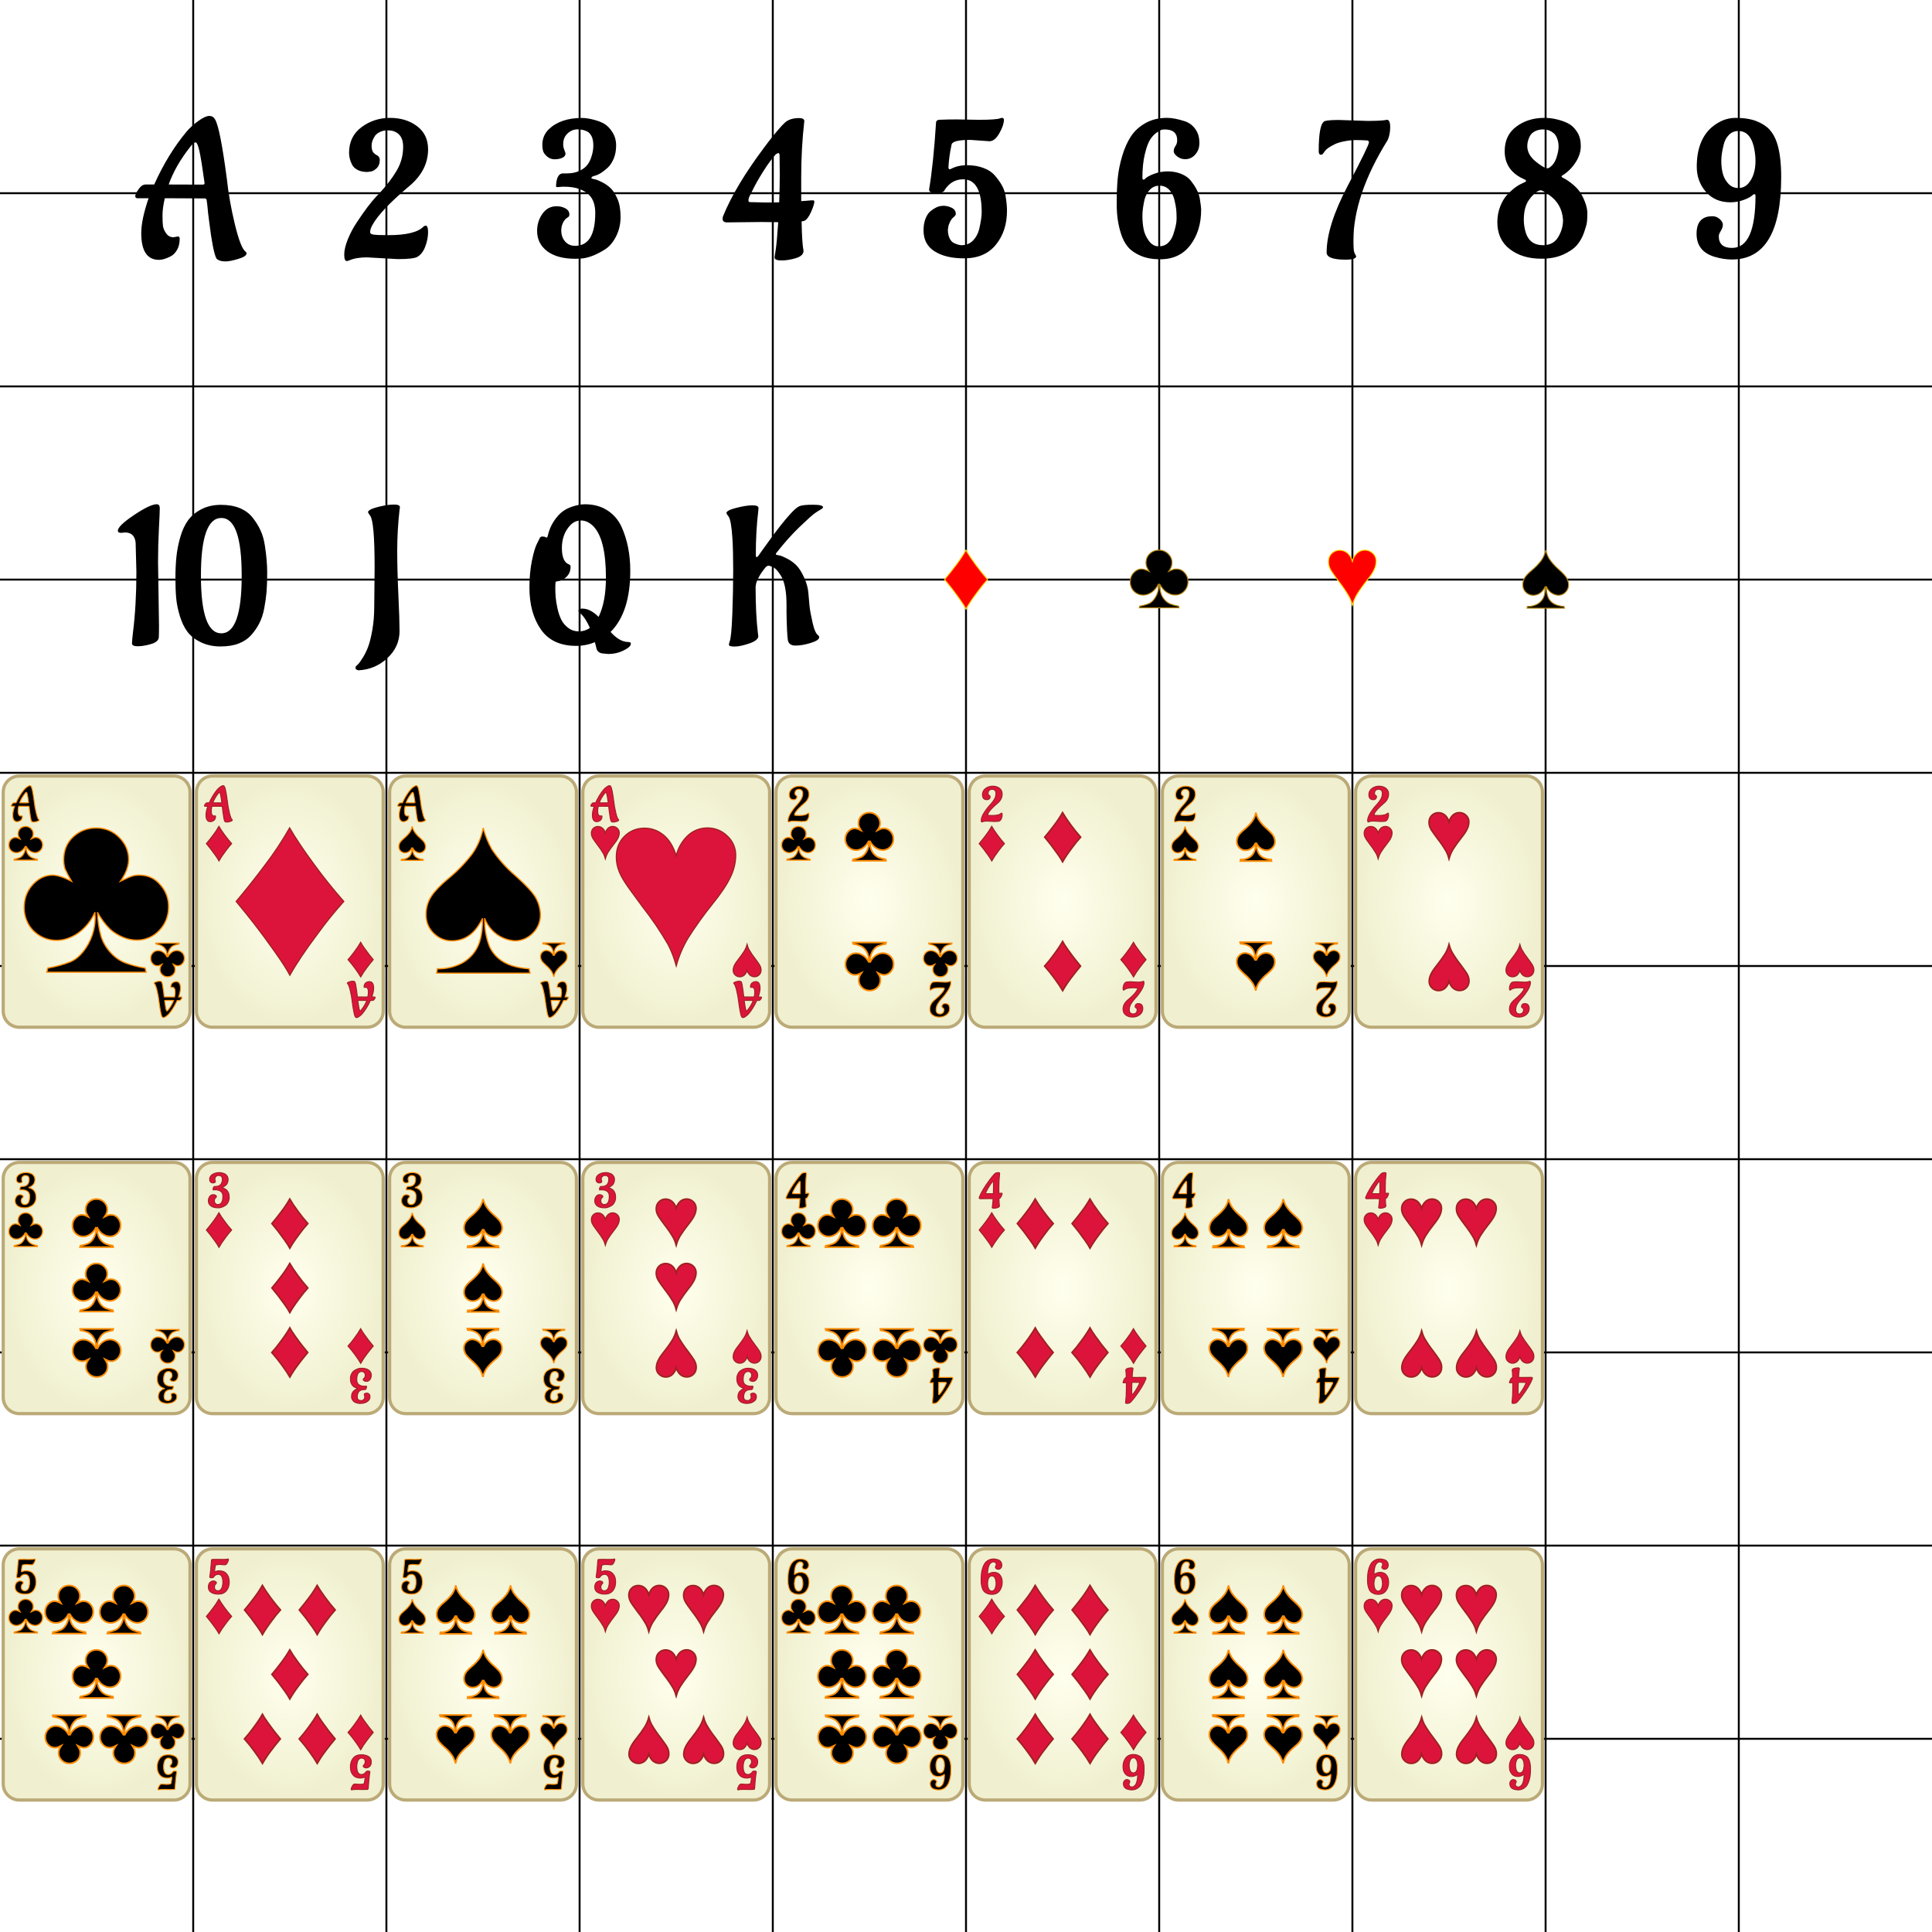
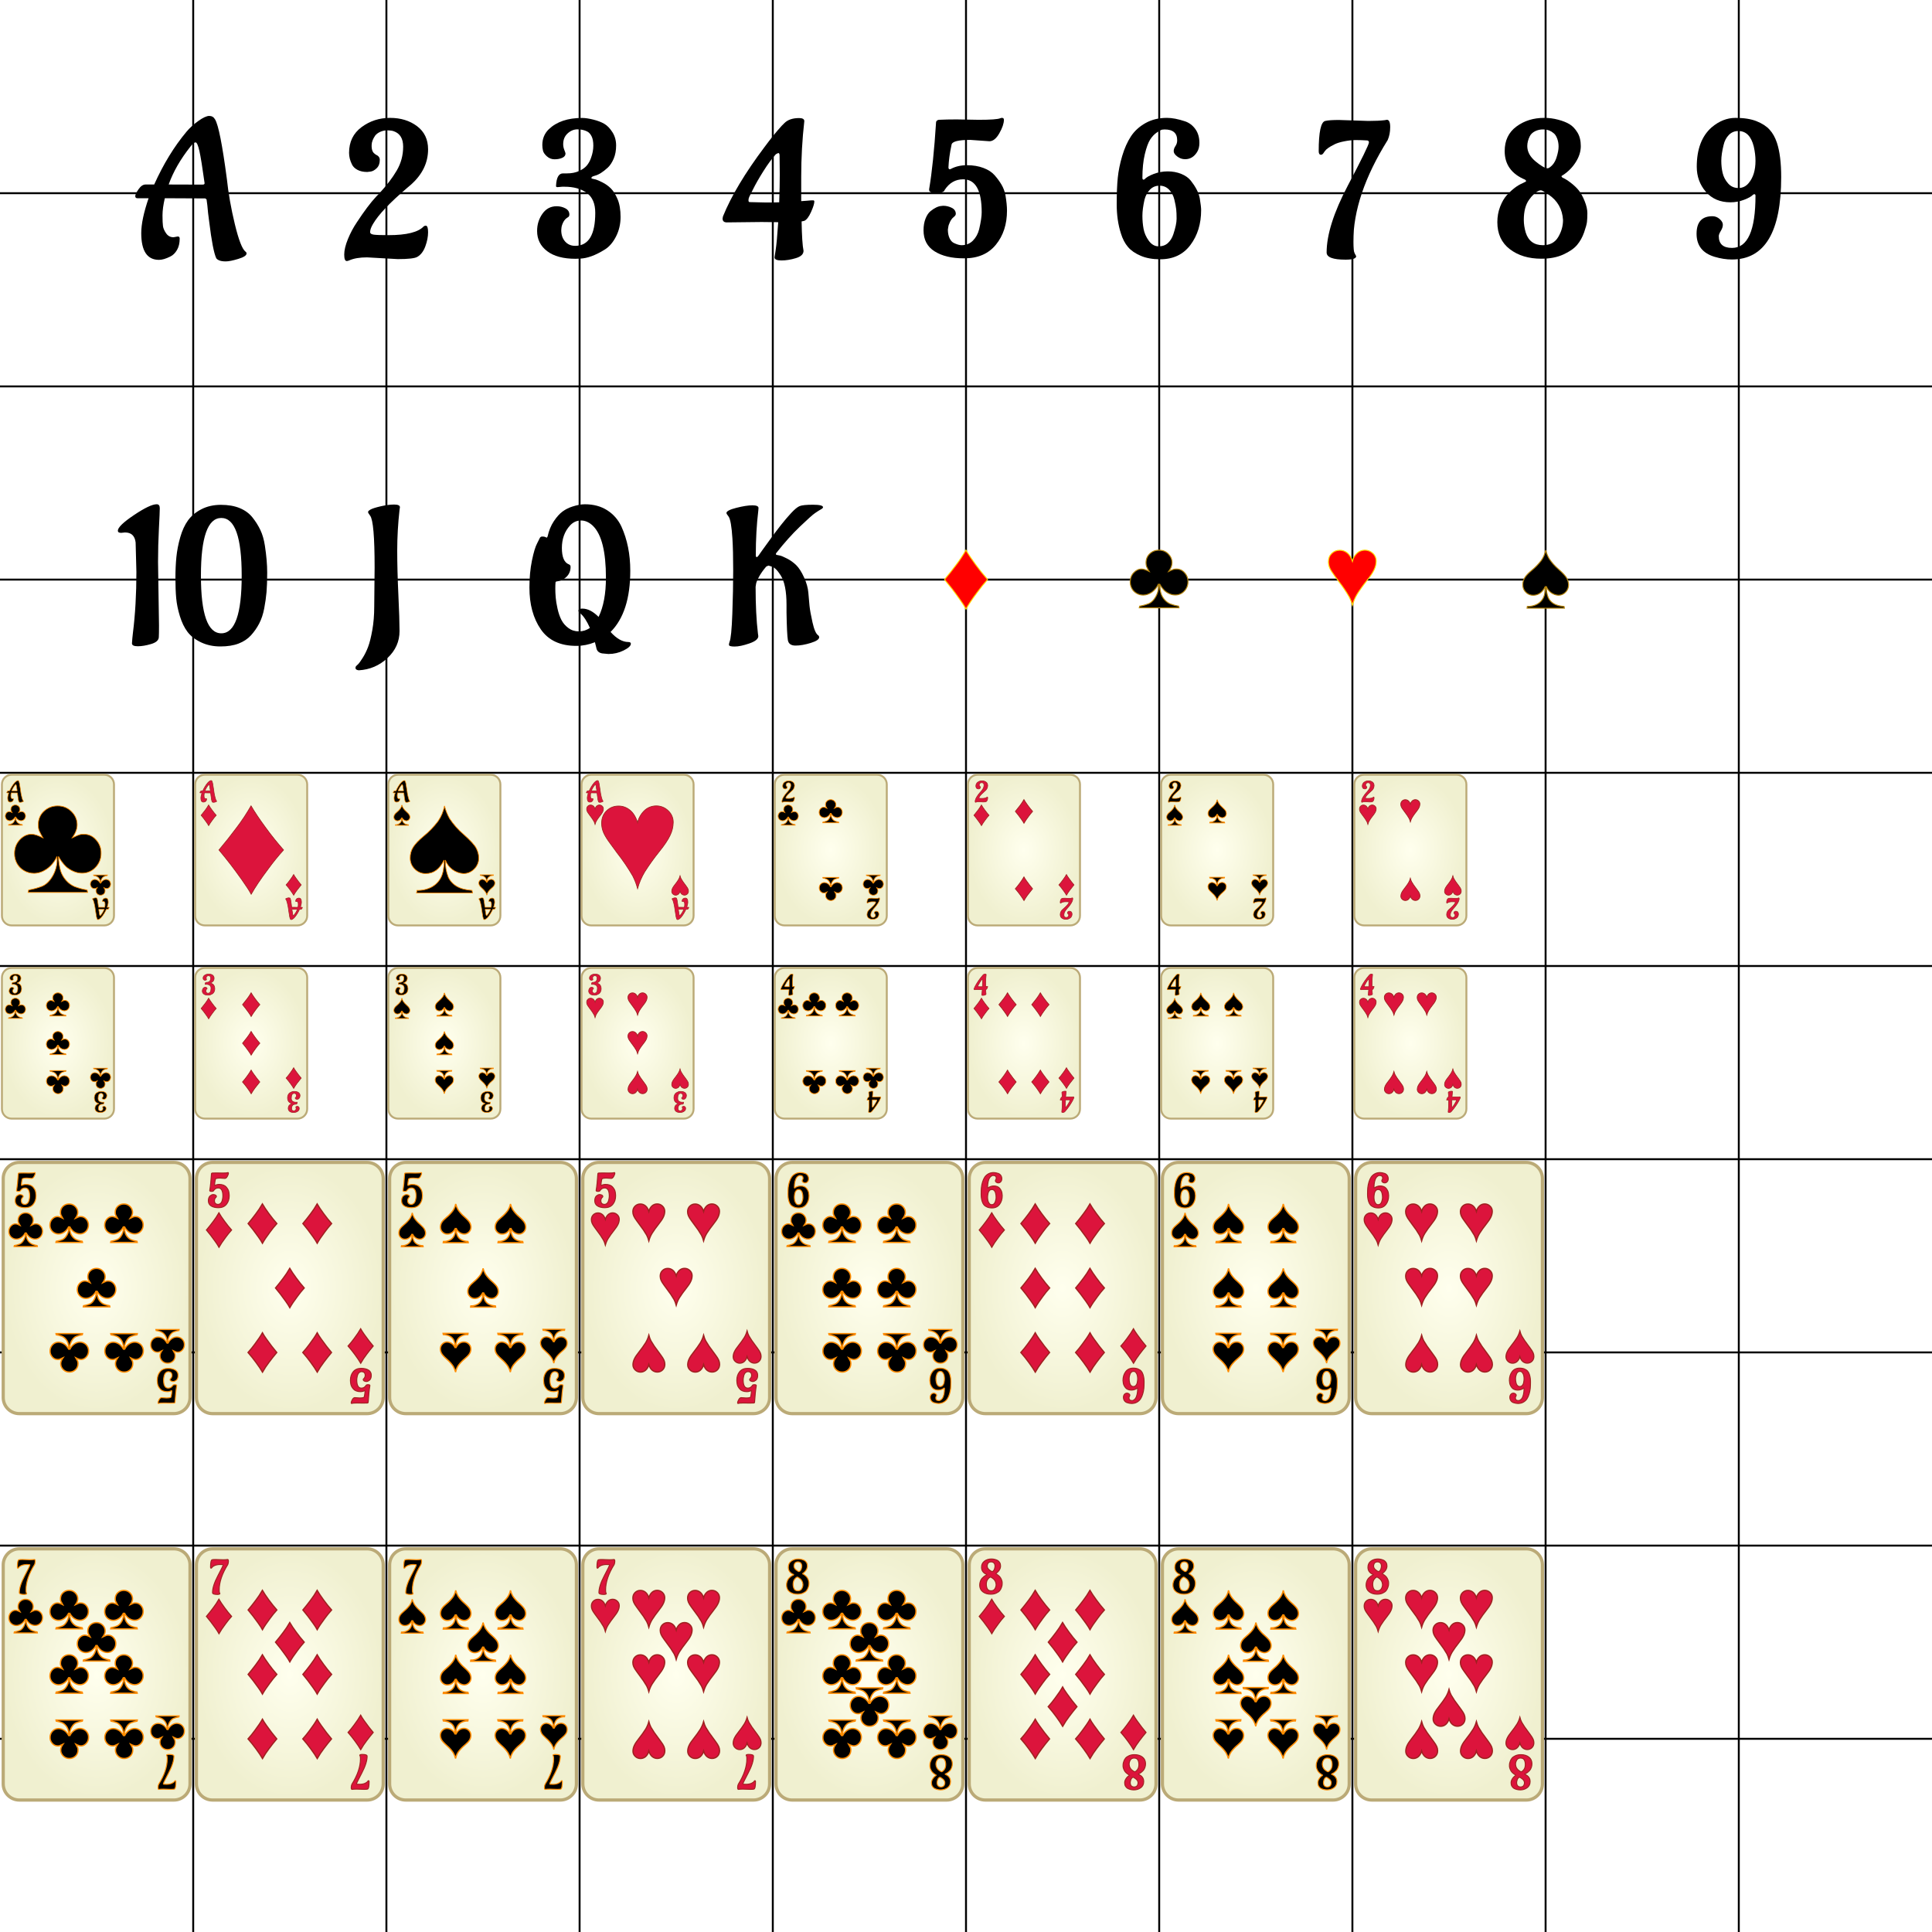
<svg xmlns="http://www.w3.org/2000/svg" width="1000" height="1000">
  <style>
    .club {
      fill: #000000;
      stroke: #FF8C00;
    }

    .spade {
      fill: #000000;
      stroke: #FF8C00;
    }

    .diamond {
      fill: #DC143C;
      stroke: #A02020;
    }

    .heart {
      fill: #DC143C;
      stroke: #A02020;
    }

    .rank {
      transform: translate(8px, 10px) scale(0.15);
      stroke-width: 2px;
    }

    .suit {
      transform: translate(8px, 22px) scale(0.35);
      stroke-width: 2px;
    }

    .bottom {
      transform: rotate(180deg) translate(-60px, -80px);
    }

    .center-ace {
      transform: translate(30px, 40px) scale(1.5);
      stroke-width: 0.5px;
    }

    .center-two {
-       transform: translate(30px, 20px) scale(0.5);
+       transform: translate(30px, 20px) scale(0.4);
      stroke-width: 2px;
    }

    .center-three {
-       transform: translate(30px, 40px) scale(0.5);
+       transform: translate(30px, 40px) scale(0.4);
      stroke-width: 2px;
    }

    .center-six-left {
-       transform: translate(21.5px, 40px) scale(0.5);
+       transform: translate(21.5px, 40px) scale(0.4);
      stroke-width: 2px;
    }

    .center-six-right {
-       transform: translate(38.5px, 40px) scale(0.5);
+       transform: translate(38.5px, 40px) scale(0.4);
+       stroke-width: 2px;
+     }
+ 
+     .center-seven {
+       transform: translate(30px, 30px) scale(0.4);
      stroke-width: 2px;
    }

    .four-left {
-       transform: translate(21.5px, 20px) scale(0.5);
+       transform: translate(21.5px, 20px) scale(0.4);
      stroke-width: 2px;
    }

    .four-right {
-       transform: translate(38.5px, 20px) scale(0.5);
+       transform: translate(38.5px, 20px) scale(0.4);
      stroke-width: 2px;
    }
  </style>
  <defs>
    <g id="grid10x10">
      <line x1="10%" y1="0" x2="10%" y2="100%" stroke="currentColor" />
      <line x1="20%" y1="0" x2="20%" y2="100%" stroke="currentColor" />
      <line x1="30%" y1="0" x2="30%" y2="100%" stroke="currentColor" />
      <line x1="40%" y1="0" x2="40%" y2="100%" stroke="currentColor" />
      <line x1="50%" y1="0" x2="50%" y2="100%" stroke="currentColor" />
      <line x1="60%" y1="0" x2="60%" y2="100%" stroke="currentColor" />
      <line x1="70%" y1="0" x2="70%" y2="100%" stroke="currentColor" />
      <line x1="80%" y1="0" x2="80%" y2="100%" stroke="currentColor" />
      <line x1="90%" y1="0" x2="90%" y2="100%" stroke="currentColor" />
      <line y1="10%" x1="0" y2="10%" x2="100%" stroke="currentColor" />
      <line y1="20%" x1="0" y2="20%" x2="100%" stroke="currentColor" />
      <line y1="30%" x1="0" y2="30%" x2="100%" stroke="currentColor" />
      <line y1="40%" x1="0" y2="40%" x2="100%" stroke="currentColor" />
      <line y1="50%" x1="0" y2="50%" x2="100%" stroke="currentColor" />
      <line y1="60%" x1="0" y2="60%" x2="100%" stroke="currentColor" />
      <line y1="70%" x1="0" y2="70%" x2="100%" stroke="currentColor" />
      <line y1="80%" x1="0" y2="80%" x2="100%" stroke="currentColor" />
      <line y1="90%" x1="0" y2="90%" x2="100%" stroke="currentColor" />
    </g>
    <g id="ranks">
      <g id="rankA">
        <g transform="translate(-30 -40)">
          <path d="M 19.81 62.802 L 22.01 62.402 Q 23.01 62.402 23.01 63.502 Q 23.01 67.002 21.61 69.402 Q 20.21 71.802 18.11 72.802 Q 14.71 74.502 12.31 74.502 Q 7.71 74.502 5.41 71.052 Q 3.11 67.602 3.11 60.652 Q 3.11 53.702 6.91 42.602 L 1.11 42.602 Q 0.01 42.602 0.01 41.502 Q 0.01 40.402 1.71 37.952 Q 3.41 35.502 5.31 35.502 L 9.81 35.502 Q 16.91 19.702 26.51 8.202 Q 29.01 5.202 32.66 2.602 Q 36.31 0.002 38.31 0.002 Q 40.31 0.002 41.31 1.802 Q 43.91 6.002 47.41 32.502 Q 48.61 43.902 51.56 56.052 Q 54.51 68.202 57.01 70.202 Q 57.61 70.602 57.61 71.202 Q 57.61 72.702 53.36 74.002 Q 49.11 75.302 46.86 75.302 Q 44.61 75.302 43.41 74.752 Q 42.21 74.202 41.91 73.602 Q 40.11 69.702 38.31 55.002 L 37.71 50.302 Q 37.31 45.602 36.91 43.202 L 36.21 42.702 L 15.31 42.602 Q 14.11 47.702 14.11 51.502 Q 14.11 55.302 14.36 57.052 Q 14.61 58.802 16.01 60.802 Q 17.41 62.802 19.81 62.802 Z M 17.31 35.502 L 17.41 35.502 Q 31.31 35.502 33.36 35.552 Q 35.41 35.602 35.61 35.402 Q 35.81 35.202 35.91 34.902 Q 34.21 22.602 33.21 18.152 Q 32.21 13.702 31.21 13.702 Q 30.21 13.702 28.71 15.702 Q 20.81 25.602 17.31 35.502 Z" />
        </g>
      </g>
      <g id="rank2">
        <g transform="translate(-22 -39)">
          <path d="M 27.874 73.112 L 11.974 72.212 Q 6.274 72.212 2.674 73.812 Q 1.974 74.112 1.474 74.112 Q 0.174 74.112 0.174 70.762 Q 0.174 67.412 2.074 62.762 Q 3.974 58.112 6.674 54.112 Q 12.374 45.412 16.574 40.912 L 18.474 38.912 Q 23.974 33.012 27.324 27.312 Q 30.674 21.612 30.674 14.912 Q 30.674 8.612 25.774 6.912 Q 24.674 6.512 22.674 6.462 A 9.387 9.387 0 0 0 22.44 6.459 A 8.683 8.683 0 0 0 18.874 7.212 Q 17.074 8.012 16.174 9.212 Q 14.474 11.712 14.374 13.812 Q 14.174 17.412 15.974 18.612 L 16.474 19.012 Q 18.574 19.912 18.574 21.712 L 18.574 21.812 Q 18.574 24.512 16.974 26.062 Q 15.374 27.612 13.774 27.812 L 12.074 28.012 Q 9.074 28.012 7.024 26.912 Q 4.974 25.812 4.174 24.112 Q 2.674 21.112 2.674 18.112 Q 2.674 9.612 9.124 4.812 Q 15.574 0.012 23.874 0.012 Q 32.174 0.012 37.874 4.312 Q 43.574 8.612 43.574 16.312 Q 43.574 26.712 34.674 34.612 L 32.674 36.312 Q 19.274 47.712 15.074 54.912 Q 13.574 57.412 13.574 59.112 Q 13.574 60.212 15.524 60.462 Q 17.474 60.712 23.074 60.712 Q 37.174 60.712 41.374 56.112 Q 41.874 55.812 42.374 55.812 Q 43.574 55.812 43.574 59.212 Q 43.574 62.612 42.174 66.462 Q 40.774 70.312 38.074 71.912 Q 36.174 73.112 27.874 73.112 Z" />
        </g>
      </g>
      <g id="rank3">
        <g transform="translate(-22 -39)">
          <path d="M 10.704 35.848 L 10.504 35.848 Q 9.804 35.848 9.804 35.348 L 9.804 35.148 Q 10.104 28.748 13.404 28.748 L 15.404 28.748 Q 19.004 28.748 21.654 27.548 Q 24.304 26.348 25.704 24.698 Q 27.104 23.048 27.904 20.748 Q 29.104 17.448 29.104 14.398 Q 29.104 11.348 28.204 9.548 Q 27.304 7.748 25.904 7.048 Q 23.704 5.948 20.904 5.948 Q 18.104 5.948 15.804 8.048 Q 13.504 10.148 13.504 13.648 Q 13.504 15.148 14.104 16.648 Q 14.704 18.148 14.704 18.448 Q 14.704 19.948 13.004 20.698 Q 11.304 21.448 9.054 21.448 Q 6.804 21.448 5.104 19.948 Q 3.404 18.448 3.054 16.998 Q 2.704 15.548 2.704 14.048 Q 2.704 9.148 6.104 5.848 Q 12.204 0.048 23.304 0.048 Q 25.604 0.048 29.054 0.898 Q 32.504 1.748 34.804 3.098 Q 37.104 4.448 39.004 7.448 Q 40.904 10.448 40.904 14.298 Q 40.904 18.148 39.654 21.098 Q 38.404 24.048 36.604 25.748 Q 32.804 29.248 29.904 29.948 L 28.704 30.348 Q 28.104 30.748 28.104 31.098 Q 28.104 31.448 28.754 31.548 Q 29.404 31.648 30.354 31.898 Q 31.304 32.148 33.804 33.398 Q 36.304 34.648 38.204 36.548 Q 40.104 38.448 41.654 42.098 Q 43.204 45.748 43.204 51.298 Q 43.204 56.848 40.804 61.498 Q 38.404 66.148 34.904 68.248 Q 27.804 72.648 22.304 72.848 L 19.904 72.948 Q 10.404 72.948 5.204 68.998 Q 0.004 65.048 0.004 58.548 Q 0.004 53.548 2.754 49.648 Q 5.504 45.748 10.104 45.748 Q 12.604 45.748 14.654 46.848 Q 16.704 47.948 16.704 50.048 Q 16.704 51.148 15.804 51.548 Q 14.304 52.448 13.504 54.098 Q 12.704 55.748 12.604 56.948 L 12.504 58.148 Q 12.504 61.748 14.504 63.998 Q 16.504 66.248 19.704 66.248 Q 30.104 66.248 30.104 49.148 Q 30.104 42.048 25.704 38.848 Q 21.304 35.648 14.204 35.648 L 13.004 35.648 L 10.704 35.848 Z" />
        </g>
      </g>
      <g id="rank4">
        <g transform="translate(-26 -39)">
          <path d="M 28.808 54.01 L 20.208 53.91 L 2.208 54.11 Q 0.008 54.11 0.008 52.11 L 0.208 51.01 Q 6.608 35.21 21.708 15.11 Q 26.508 8.61 30.608 4.11 L 31.908 2.81 Q 34.508 0.11 39.608 0.11 Q 42.308 0.11 42.308 1.71 Q 40.708 15.81 40.708 30.41 L 40.708 43.11 Q 42.008 43.01 43.508 42.91 L 45.808 42.71 L 46.708 42.71 A 0.614 0.614 0 0 1 47.508 43.21 Q 47.508 44.91 45.808 48.71 Q 44.108 52.51 42.308 53.31 L 40.908 53.61 Q 41.108 64.91 41.908 68.81 Q 41.908 71.41 37.958 72.61 Q 34.008 73.81 30.458 73.81 Q 26.908 73.81 26.908 72.21 Q 26.908 72.01 27.508 68.21 Q 28.108 64.41 28.808 54.01 Z M 14.108 43.61 L 22.408 43.81 Q 26.808 43.81 29.308 43.71 Q 29.608 35.51 29.608 29.31 L 29.508 19.51 Q 29.508 18.21 28.808 18.21 L 27.608 18.81 Q 24.508 22.21 21.058 27.71 Q 17.608 33.21 15.708 37.11 L 13.808 40.91 Q 13.408 41.81 13.408 42.71 Q 13.408 43.61 14.108 43.61 Z" />
        </g>
      </g>
      <g id="rank5">
        <g transform="translate(-22 -39)">
          <path d="M 34.118 12.109 L 24.218 11.409 Q 14.918 11.409 14.518 13.909 Q 13.118 20.509 12.918 25.609 Q 12.918 26.609 13.618 26.609 Q 13.818 26.609 14.218 26.409 Q 17.818 24.509 22.518 24.509 Q 27.218 24.509 30.968 25.909 Q 34.718 27.309 36.818 29.709 Q 38.918 32.109 40.368 34.559 Q 41.818 37.009 42.418 40.009 Q 43.218 44.809 43.218 48.009 Q 43.218 58.609 37.468 65.659 Q 31.718 72.709 21.118 72.709 L 20.818 72.709 Q 11.518 72.709 5.768 69.109 Q 0.018 65.509 0.018 58.209 Q 0.018 54.709 1.068 52.109 Q 2.118 49.509 3.618 48.309 Q 6.718 45.809 9.218 45.609 L 10.218 45.509 Q 12.518 45.509 14.618 46.559 Q 16.718 47.609 16.718 49.709 Q 16.718 50.509 15.618 51.359 Q 14.518 52.209 13.718 53.859 Q 12.918 55.509 12.818 56.609 L 12.618 57.809 Q 12.618 60.509 13.518 62.359 Q 14.418 64.209 15.818 64.809 Q 18.118 65.909 19.718 65.909 Q 23.218 65.909 25.568 63.559 Q 27.918 61.209 28.818 57.609 Q 30.118 52.009 30.118 48.909 Q 30.118 31.809 20.518 31.809 Q 14.618 31.809 11.018 37.209 Q 10.518 38.909 6.718 38.909 Q 2.918 38.909 2.918 37.309 L 2.918 36.909 Q 5.118 24.009 6.518 2.109 Q 6.818 1.209 7.918 1.009 Q 12.018 0.809 17.118 0.809 L 28.618 1.009 Q 37.818 1.009 39.718 0.209 Q 40.118 0.009 40.618 0.009 Q 41.618 0.009 41.618 1.009 Q 41.618 3.809 39.268 7.959 Q 36.918 12.109 34.118 12.109 Z" />
        </g>
      </g>
      <g id="rank6">
        <g transform="translate(-22 -39)">
          <path d="M 22.506 73.205 Q 16.706 73.205 12.456 71.405 Q 8.206 69.605 5.856 66.855 Q 3.506 64.105 2.206 59.905 Q 0.006 53.105 0.006 44.755 Q 0.006 36.405 0.556 31.005 Q 1.106 25.605 2.856 19.705 Q 4.606 13.805 7.356 9.605 Q 10.106 5.405 14.906 2.705 Q 19.706 0.005 26.006 0.005 Q 30.006 0.005 35.406 1.805 Q 38.606 2.905 40.706 5.805 Q 42.806 8.705 42.806 13.005 Q 42.806 15.805 41.606 17.705 Q 39.306 21.405 35.406 21.405 Q 33.206 21.405 31.356 20.005 Q 29.506 18.605 29.506 17.255 Q 29.506 15.905 30.406 14.605 Q 31.306 13.305 31.306 11.605 Q 31.306 6.005 24.806 6.005 Q 24.306 6.005 23.556 6.105 Q 22.806 6.205 20.806 7.555 Q 18.806 8.905 17.306 11.255 Q 15.806 13.605 14.556 18.805 Q 13.306 24.005 13.306 31.205 Q 13.406 32.005 13.906 32.005 Q 14.006 32.005 14.406 31.805 Q 15.606 30.405 19.106 29.055 Q 22.606 27.705 26.406 27.705 Q 30.206 27.705 33.406 29.005 Q 36.606 30.305 38.356 32.505 Q 40.106 34.705 41.306 36.955 Q 42.506 39.205 43.006 41.705 Q 43.706 46.005 43.706 47.705 Q 43.706 58.405 38.156 65.805 Q 32.606 73.205 22.506 73.205 Z M 29.856 42.355 Q 29.106 39.205 27.106 37.155 Q 25.106 35.105 22.156 35.105 Q 19.206 35.105 17.206 37.155 Q 15.206 39.205 14.406 42.305 Q 13.306 47.205 13.306 50.705 Q 13.306 54.205 13.906 57.455 Q 14.506 60.705 16.606 63.605 Q 18.706 66.505 21.706 66.505 Q 24.706 66.505 26.556 64.755 Q 28.406 63.005 29.306 60.305 Q 31.006 55.205 31.006 52.205 Q 31.006 49.205 30.806 47.355 Q 30.606 45.505 29.856 42.355 Z" />
        </g>
      </g>
      <g id="rank7">
        <g transform="translate(-18 -38)">
          <path d="M 11.06 0.1 L 26.26 0.6 Q 31.46 0.6 34.76 0.2 L 35.86 0 Q 37.56 0 37.56 3.8 Q 37.56 7.6 36.26 10.5 Q 18.46 39 18.46 63.2 Q 18.46 67.9 19.21 69.2 Q 19.96 70.5 19.96 70.6 Q 19.96 72.4 14.46 72.4 Q 4.66 72.4 4.66 68.7 Q 4.66 54.9 15.61 34.1 Q 26.56 13.3 26.56 11.7 Q 26.56 10.9 25.76 10.7 Q 22.36 10.5 19.71 10.5 Q 17.06 10.5 13.76 11.15 Q 10.46 11.8 8.56 12.8 Q 4.76 14.7 3.76 16.2 L 3.26 16.9 Q 2.56 18.1 1.76 18.1 Q 0.56 18.1 0.56 16.3 Q 0.56 1.3 3.96 0.6 Q 5.96 0.1 11.06 0.1 Z" />
        </g>
      </g>
      <g id="rank8">
        <g transform="translate(-25 -39)">
          <path d="M 12.92 33.908 L 14.32 33.208 Q 14.92 33.008 14.92 32.608 L 14.42 32.008 Q 3.82 27.608 3.82 17.208 Q 3.82 9.008 9.87 4.508 Q 15.92 0.008 24.32 0.008 Q 27.92 0.008 31.52 0.958 Q 35.12 1.908 37.42 3.308 Q 39.72 4.708 41.47 7.558 Q 43.22 10.408 43.22 14.608 Q 43.22 18.808 40.62 22.908 Q 38.02 27.008 34.02 29.608 Q 33.22 30.008 33.22 30.258 Q 33.22 30.508 33.82 31.008 Q 35.42 31.608 37.97 33.558 Q 40.52 35.508 42.17 37.558 Q 43.82 39.608 45.22 43.108 Q 46.62 46.608 46.62 49.308 Q 46.62 52.008 46.42 53.808 Q 46.22 55.608 44.92 59.308 Q 43.62 63.008 41.32 65.758 Q 39.02 68.508 34.22 70.708 Q 29.42 72.908 22.82 72.908 Q 12.92 72.908 6.47 67.958 Q 0.02 63.008 0.02 54.008 Q 0.02 49.708 1.47 45.958 Q 2.92 42.208 5.02 39.908 Q 9.12 35.508 12.92 33.908 Z M 34.02 52.908 Q 33.52 44.408 26.52 39.708 Q 23.32 37.508 22.57 37.508 Q 21.82 37.508 20.97 37.958 Q 20.12 38.408 18.87 39.558 Q 17.62 40.708 16.52 42.308 Q 13.72 46.108 13.72 52.808 Q 13.72 56.008 14.72 59.408 Q 16.82 65.908 23.62 65.908 Q 29.02 65.908 31.52 61.708 Q 34.02 57.508 34.02 52.908 Z M 27.02 25.708 Q 29.52 24.008 30.62 20.608 Q 31.72 17.208 31.72 14.908 Q 31.72 12.608 30.97 10.658 Q 30.22 8.708 29.12 7.908 Q 27.02 6.108 24.27 6.008 A 13.578 13.578 0 0 0 23.777 5.999 A 9.111 9.111 0 0 0 19.57 6.908 Q 17.62 7.908 16.82 9.508 Q 15.52 12.108 15.52 14.608 Q 15.52 19.008 19.82 22.558 Q 24.12 26.108 26.02 26.108 Q 26.52 26.108 27.02 25.708 Z" />
        </g>
      </g>
      <g id="rank9">
        <g transform="translate(-22 -39)">
          <path d="M 18.44 67.314 L 18.54 67.314 Q 30.64 67.314 30.64 40.214 Q 30.54 39.414 30.04 39.414 Q 29.94 39.414 29.54 39.614 Q 28.34 41.014 24.84 42.364 Q 21.34 43.714 17.74 43.714 Q 9.64 43.714 4.94 38.264 Q 0.24 32.814 0.24 25.314 Q 0.24 11.714 7.94 4.914 Q 13.74 0.014 20.29 0.014 Q 26.84 0.014 31.14 1.714 Q 35.44 3.414 37.89 6.064 Q 40.34 8.714 41.74 12.914 Q 43.94 19.614 43.94 30.614 Q 43.94 73.314 18.44 73.314 Q 14.14 73.314 9.44 71.914 Q 0.14 69.114 0.14 60.014 Q 0.14 50.914 8.34 50.914 Q 10.44 50.914 12.09 52.364 Q 13.74 53.814 13.74 55.314 Q 13.74 56.814 12.69 58.514 Q 11.64 60.214 11.64 61.214 Q 11.64 67.314 18.44 67.314 Z M 13.64 28.564 Q 14.34 31.514 16.44 33.914 Q 18.54 36.314 21.79 36.314 Q 25.04 36.314 27.14 33.714 Q 30.64 29.514 30.64 22.214 Q 30.64 18.814 29.74 14.814 Q 27.74 6.814 21.74 6.814 Q 18.84 6.814 16.84 8.864 Q 14.84 10.914 14.14 14.014 Q 12.94 18.814 12.94 22.214 Q 12.94 25.614 13.64 28.564 Z" />
        </g>
      </g>
      <g id="rankT">
        <g transform="translate(-39 -39)">
          <path d="M 68.9 67.85 Q 66.4 70.6 62.5 72.1 Q 58.6 73.6 53.05 73.6 Q 47.5 73.6 43 71.45 Q 38.5 69.3 36.05 66.05 Q 33.6 62.8 32.1 57.9 Q 30.6 53 30.2 48.6 Q 29.8 44.2 29.8 38.25 Q 29.8 32.3 30.3 27.3 Q 30.8 22.3 32.3 17.05 Q 33.8 11.8 36.35 8.3 Q 38.9 4.8 43.3 2.55 Q 47.7 0.3 53.35 0.3 Q 59 0.3 63.1 2 Q 67.2 3.7 69.7 6.85 Q 72.2 10 73.8 13.4 Q 75.4 16.8 76.1 21.4 Q 77.3 29.2 77.3 35.35 Q 77.3 41.5 76.95 45.5 Q 76.6 49.5 75.75 53.95 Q 74.9 58.4 73.15 61.75 Q 71.4 65.1 68.9 67.85 Z M 20.8 29.8 L 21.3 62.7 Q 21.3 67.5 21.2 68.8 Q 21.1 71.2 17.2 72.35 Q 13.3 73.5 10.3 73.5 Q 7.3 73.5 7.3 72 A 87.278 87.278 0 0 1 7.8 66.6 Q 9.6 52.2 9.6 35.1 L 9.2 19.8 Q 8.6 14.6 3.7 14.6 L 1.7 14.8 Q 0 14.8 0 13.7 Q 0 11.2 8.35 5.6 Q 16.7 0 20.1 0 Q 21.7 0 21.7 2.05 Q 21.7 4.1 21.25 12.7 Q 20.8 21.3 20.8 29.8 Z M 64.1 36.95 Q 64.1 7.1 53.55 7.1 Q 43 7.1 43 36.95 Q 43 66.8 53.55 66.8 Q 64.1 66.8 64.1 36.95 Z" />
        </g>
      </g>
      <g id="rankJ">
        <g transform="translate(-16 -39)">
          <path d="M 9.702 52.948 L 9.902 32.748 Q 9.902 9.048 7.602 5.948 Q 6.502 4.548 6.502 3.998 Q 6.502 3.448 7.852 2.698 Q 9.202 1.948 13.102 1.048 Q 17.002 0.148 20.002 0.148 Q 23.002 0.148 23.002 1.548 L 22.802 2.848 Q 21.602 13.648 21.602 23.948 Q 21.602 34.248 22.202 46.948 Q 22.802 59.648 22.802 65.648 Q 22.802 73.748 16.552 79.598 Q 10.302 85.448 1.702 85.948 Q 0.002 85.748 0.002 84.748 Q 0.002 84.048 0.452 83.648 Q 0.902 83.248 1.502 82.648 Q 2.102 82.048 3.702 79.548 Q 5.302 77.048 6.502 73.898 Q 7.702 70.748 8.702 65.148 Q 9.702 59.548 9.702 52.948 Z" />
        </g>
      </g>
      <g id="rankQ">
        <g transform="translate(-26 -39)">
          <path d="M 9.029 17.307 L 9.429 16.707 Q 10.429 12.107 12.679 8.757 Q 14.929 5.407 17.179 3.757 Q 19.429 2.107 22.229 1.207 Q 25.929 0.007 28.729 0.007 Q 35.429 0.007 40.279 3.107 Q 45.129 6.207 47.629 11.507 Q 52.229 21.607 52.229 34.407 Q 52.229 55.907 42.029 66.107 Q 46.729 71.307 51.229 71.307 Q 52.529 71.307 52.529 72.207 Q 52.529 73.807 48.829 75.657 Q 45.129 77.507 40.929 77.507 L 37.729 77.207 Q 36.429 77.007 35.629 76.257 Q 34.829 75.507 34.629 74.207 L 33.929 71.407 Q 29.229 73.307 24.329 73.307 Q 11.829 73.307 5.929 64.757 Q 0.029 56.207 0.029 43.107 Q 0.029 35.507 1.329 29.157 Q 2.629 22.807 4.029 20.207 L 5.329 17.607 Q 5.729 16.707 6.629 16.707 Q 7.529 16.707 7.979 16.857 Q 8.429 17.007 8.679 17.157 Q 8.929 17.307 9.029 17.307 Z M 26.529 56.607 L 25.729 55.907 Q 25.429 55.507 25.429 55.107 Q 25.429 54.007 27.429 54.007 Q 31.529 54.007 35.829 58.307 Q 39.629 50.507 39.629 38.007 Q 39.629 17.807 32.929 11.207 Q 30.029 8.407 26.729 8.407 Q 23.429 8.407 21.029 11.007 Q 16.829 15.607 16.829 22.657 Q 16.829 29.707 20.429 31.107 Q 21.329 31.407 21.329 32.407 Q 21.329 35.407 19.329 37.457 Q 17.329 39.507 14.429 39.907 Q 13.529 39.907 13.529 40.607 Q 13.429 41.707 13.429 43.757 Q 13.429 45.807 13.629 48.257 Q 13.829 50.707 14.579 54.057 Q 15.329 57.407 16.579 59.857 Q 17.829 62.307 20.179 64.057 Q 22.529 65.807 25.629 65.807 Q 28.729 65.807 31.329 64.007 Q 29.029 58.807 26.529 56.607 Z" />
        </g>
      </g>
      <g id="rankK">
        <g transform="translate(-24 -39)">
          <path d="M 31.1 56.049 L 31.1 52.049 Q 31.1 41.549 28.1 36.849 Q 25.5 32.749 23.4 32.249 Q 21.8 31.749 21.7 31.749 L 20.6 32.249 Q 18.2 35.049 16.8 37.649 Q 15.4 40.249 15.3 41.449 L 15.1 42.749 Q 15.1 56.849 16.3 66.849 Q 16.5 68.049 16.5 68.249 Q 16.5 70.449 11.85 72.049 Q 7.2 73.649 4.25 73.649 Q 1.3 73.649 1.3 72.749 Q 1.3 72.149 1.6 71.249 Q 2.6 69.049 3.05 56.699 Q 3.5 44.349 3.5 34.199 Q 3.5 24.049 3.1 17.749 Q 2.5 8.249 1.1 6.349 Q 0 4.949 0 4.549 Q 0 3.149 5.15 1.849 Q 10.3 0.549 13.45 0.549 Q 16.6 0.549 16.6 1.949 L 16.5 3.249 Q 15.2 14.049 15.2 26.349 Q 15.2 27.349 15.65 27.349 Q 16.1 27.349 16.7 26.449 Q 17.3 25.549 18.45 23.949 Q 19.6 22.349 22.65 18.149 Q 25.7 13.949 28.3 10.649 Q 30.9 7.349 33.55 4.499 Q 36.2 1.649 37.9 0.949 Q 39.6 0.249 44.8 0.249 Q 50 0.249 50 1.549 Q 50 2.049 48.9 2.649 Q 47.8 3.249 45.9 4.549 Q 44 5.849 37.95 11.649 Q 31.9 17.449 25.8 25.249 Q 25.6 25.449 25.6 25.799 Q 25.6 26.149 26.15 26.249 Q 26.7 26.349 27.7 26.549 Q 28.7 26.749 31.35 28.099 Q 34 29.449 36.1 31.499 Q 38.2 33.549 40.15 37.799 Q 42.1 42.049 42.4 45.799 Q 42.7 49.549 43 52.549 Q 43.3 55.549 44.55 61.149 Q 45.8 66.749 47.5 67.849 Q 48 68.249 48 68.849 Q 48 70.449 43.6 71.799 Q 39.2 73.149 35.75 73.149 Q 32.3 73.149 31.8 70.349 Q 31.3 67.349 31.1 56.049 Z" />
        </g>
      </g>
    </g>
    <g id="suits">
      <g id="suitD" transform="translate(-11.1 -15.25) scale(0.5)">
        <path d="M 22.119 0 Q 25.635 6.104 32.104 14.917 A 212.191 212.191 0 0 0 44.531 30.42 A 161.303 161.303 0 0 0 33.74 43.774 Q 26.27 53.711 22.217 60.938 Q 20.41 57.471 15.894 51.099 Q 11.377 44.727 7.764 40.063 Q 4.15 35.4 0 30.42 A 331.124 331.124 0 0 0 11.987 15.308 A 134.449 134.449 0 0 0 22.119 0 Z" />
      </g>
      <g id="suitC" transform="translate(-15 -15.25) scale(0.5)">
        <path d="M 50.102 58.011 L 50.493 59.72 L 9.38 59.72 L 9.77 58.011 A 47.785 47.785 0 0 0 19.267 55.374 Q 22.173 54.056 24.492 51.126 A 22.815 22.815 0 0 0 28.105 44.558 A 21.788 21.788 0 0 0 29.399 37.21 L 29.301 34.915 A 20.881 20.881 0 0 1 22.173 43.655 Q 17.827 46.536 13.481 46.536 Q 9.721 46.536 6.572 44.681 Q 3.423 42.825 1.714 39.749 A 13.836 13.836 0 0 1 0.005 32.913 Q 0.005 27.298 3.569 23.44 Q 7.134 19.583 11.675 19.534 Q 14.702 19.534 19.585 22.024 A 48.144 48.144 0 0 1 16.899 16.897 A 12.787 12.787 0 0 1 16.362 13.235 Q 16.362 7.327 20.317 3.665 Q 24.272 0.003 29.79 0.003 Q 35.454 0.003 39.36 3.909 Q 43.266 7.815 43.266 13.04 Q 43.266 17.239 39.897 22.024 Q 43.999 20.071 44.78 19.925 Q 45.854 19.534 47.759 19.534 Q 52.885 19.534 56.206 23.343 A 12.988 12.988 0 0 1 59.77 32.718 A 13.606 13.606 0 0 1 55.962 42.41 A 12.504 12.504 0 0 1 46.489 46.438 A 14.589 14.589 0 0 1 40.874 45.242 Q 37.993 44.046 35.674 42.044 A 28.936 28.936 0 0 1 30.376 34.915 A 38.353 38.353 0 0 0 31.816 44.803 A 17.949 17.949 0 0 0 35.674 51.468 A 16.329 16.329 0 0 0 41.435 55.691 A 44.247 44.247 0 0 0 50.102 58.011 Z" />
      </g>
      <g id="suitH" transform="translate(-12.4 -15.25) scale(0.5)">
        <path d="M 10.7 32.423 L 6.306 26.417 Q 2.644 21.534 1.325 18.384 Q 0.007 15.235 0.007 12.012 Q 0.007 6.788 3.4 3.443 Q 6.794 0.098 11.726 0.098 Q 15.974 0.098 19.465 2.882 Q 22.956 5.665 24.812 11.524 A 16.854 16.854 0 0 1 29.939 2.857 A 11.9 11.9 0 0 1 37.702 0.001 A 11.545 11.545 0 0 1 45.93 3.321 A 10.76 10.76 0 0 1 49.421 11.426 A 21.044 21.044 0 0 1 47.273 20.264 Q 45.124 24.903 39.704 31.592 A 153.892 153.892 0 0 0 29.719 45.533 A 45.872 45.872 0 0 0 24.812 57.032 A 43.495 43.495 0 0 0 21.516 48.389 A 134.149 134.149 0 0 0 10.7 32.423 Z" />
      </g>
      <g id="suitS" transform="translate(-11.8 -15.25) scale(0.5)">
        <path d="M 42.678 58.301 L 43.069 60.107 L 4.397 60.107 L 4.69 58.301 A 20.59 20.59 0 0 0 14.944 55.933 Q 19.143 53.564 21.267 49.365 Q 23.391 45.166 23.391 38.086 L 23.391 37.402 Q 18.997 46.729 10.696 46.729 Q 6.35 46.729 3.176 43.604 Q 0.003 40.479 0.003 35.986 A 13.682 13.682 0 0 1 2.175 28.32 Q 4.348 25 9.182 20.996 A 61.076 61.076 0 0 0 19.192 10.645 A 28.006 28.006 0 0 0 23.684 0 A 36.261 36.261 0 0 0 27.249 8.813 A 52.216 52.216 0 0 0 36.965 19.727 Q 43.85 25.879 45.559 29.102 Q 47.268 32.324 47.366 35.791 A 10.515 10.515 0 0 1 44.192 43.604 Q 41.018 46.729 36.77 46.729 A 14.285 14.285 0 0 1 24.27 37.402 A 29.748 29.748 0 0 0 26.345 49.219 Q 28.274 53.271 32.254 55.566 Q 36.233 57.861 42.678 58.301 Z" />
      </g>
    </g>
    <g id="cards">
      <g id="background">
        <radialGradient id="bgGradient">
          <stop offset="0%" stop-color="#ffffee" />
          <stop offset="99%" stop-color="#f0f0d0" />
        </radialGradient>
        <rect id="bgRect" x="1" y="1" width="58" height="78" rx="5" fill="url(#bgGradient)" stroke-width="1" stroke="#bbaa77" />
      </g>
      <g id="cardAC" class="card ace club">
        <use href="#bgRect" />
        <use href="#suitC" class="center-ace" />
        <g id="cardACTop">
          <use href="#rankA" class="rank" />
          <use href="#suitC" class="suit" />
        </g>
        <use href="#cardACTop" class="bottom" />
      </g>
      <g id="cardAD" class="card ace diamond">
        <use href="#bgRect" />
        <use href="#suitD" class="center-ace" />
        <g id="cardADTop">
          <use href="#rankA" class="rank" />
          <use href="#suitD" class="suit" />
        </g>
        <use href="#cardADTop" class="bottom" />
      </g>
      <g id="cardAH" class="card ace heart">
        <use href="#bgRect" />
        <use href="#suitH" class="center-ace" />
        <g id="cardAHTop">
          <use href="#rankA" class="rank" />
          <use href="#suitH" class="suit" />
        </g>
        <use href="#cardAHTop" class="bottom" />
      </g>
      <g id="cardAS" class="card ace spade">
        <use href="#bgRect" />
        <use href="#suitS" class="center-ace" />
        <g id="cardASTop">
          <use href="#rankA" class="rank" />
          <use href="#suitS" class="suit" />
        </g>
        <use href="#cardASTop" class="bottom" />
      </g>
      <g id="card2C" class="card two club">
        <use href="#bgRect" />
        <g id="card2CTop">
          <use href="#suitC" class="center-two" />
          <use href="#rank2" class="rank" />
          <use href="#suitC" class="suit" />
        </g>
        <use href="#card2CTop" class="bottom" />
      </g>
      <g id="card2D" class="card two diamond">
        <use href="#bgRect" />
        <g id="card2DTop">
          <use href="#suitD" class="center-two" />
          <use href="#rank2" class="rank" />
          <use href="#suitD" class="suit" />
        </g>
        <use href="#card2DTop" class="bottom" />
      </g>
      <g id="card2S" class="card two spade">
        <use href="#bgRect" />
        <g id="card2STop">
          <use href="#suitS" class="center-two" />
          <use href="#rank2" class="rank" />
          <use href="#suitS" class="suit" />
        </g>
        <use href="#card2STop" class="bottom" />
      </g>
      <g id="card2H" class="card two heart">
        <use href="#bgRect" />
        <g id="card2HTop">
          <use href="#suitH" class="center-two" />
          <use href="#rank2" class="rank" />
          <use href="#suitH" class="suit" />
        </g>
        <use href="#card2HTop" class="bottom" />
      </g>
      <g id="card3C" class="card three club">
        <use href="#bgRect" />
        <use href="#suitC" class="center-three" />
        <g id="card3CTop">
          <use href="#suitC" class="center-two" />
          <use href="#rank3" class="rank" />
          <use href="#suitC" class="suit" />
        </g>
        <use href="#card3CTop" class="bottom" />
      </g>
      <g id="card3D" class="card three diamond">
        <use href="#bgRect" />
        <use href="#suitD" class="center-three" />
        <g id="card3DTop">
          <use href="#suitD" class="center-two" />
          <use href="#rank3" class="rank" />
          <use href="#suitD" class="suit" />
        </g>
        <use href="#card3DTop" class="bottom" />
      </g>
      <g id="card3S" class="card three spade">
        <use href="#bgRect" />
        <use href="#suitS" class="center-three" />
        <g id="card3STop">
          <use href="#suitS" class="center-two" />
          <use href="#rank3" class="rank" />
          <use href="#suitS" class="suit" />
        </g>
        <use href="#card3STop" class="bottom" />
      </g>
      <g id="card3H" class="card three heart">
        <use href="#bgRect" />
        <use href="#suitH" class="center-three" />
        <g id="card3HTop">
          <use href="#suitH" class="center-two" />
          <use href="#rank3" class="rank" />
          <use href="#suitH" class="suit" />
        </g>
        <use href="#card3HTop" class="bottom" />
      </g>
      <g id="card4C" class="card four club">
        <use href="#bgRect" />
        <g id="card4CTop">
          <use href="#suitC" class="four-left" />
          <use href="#suitC" class="four-right" />
          <use href="#rank4" class="rank" />
          <use href="#suitC" class="suit" />
        </g>
        <use href="#card4CTop" class="bottom" />
      </g>
      <g id="card4D" class="card four diamond">
        <use href="#bgRect" />
        <g id="card4DTop">
          <use href="#suitD" class="four-left" />
          <use href="#suitD" class="four-right" />
          <use href="#rank4" class="rank" />
          <use href="#suitD" class="suit" />
        </g>
        <use href="#card4DTop" class="bottom" />
      </g>
      <g id="card4S" class="card four spade">
        <use href="#bgRect" />
        <g id="card4STop">
          <use href="#suitS" class="four-left" />
          <use href="#suitS" class="four-right" />
          <use href="#rank4" class="rank" />
          <use href="#suitS" class="suit" />
        </g>
        <use href="#card4STop" class="bottom" />
      </g>
      <g id="card4H" class="card four heart">
        <use href="#bgRect" />
        <g id="card4HTop">
          <use href="#suitH" class="four-left" />
          <use href="#suitH" class="four-right" />
          <use href="#rank4" class="rank" />
          <use href="#suitH" class="suit" />
        </g>
        <use href="#card4HTop" class="bottom" />
      </g>
      <g id="card5C" class="card five club">
        <use href="#bgRect" />
        <use href="#suitC" class="center-three" />
        <g id="card5CTop">
          <use href="#suitC" class="four-left" />
          <use href="#suitC" class="four-right" />
          <use href="#rank5" class="rank" />
          <use href="#suitC" class="suit" />
        </g>
        <use href="#card5CTop" class="bottom" />
      </g>
      <g id="card5D" class="card five diamond">
        <use href="#bgRect" />
        <use href="#suitD" class="center-three" />
        <g id="card5DTop">
          <use href="#suitD" class="four-left" />
          <use href="#suitD" class="four-right" />
          <use href="#rank5" class="rank" />
          <use href="#suitD" class="suit" />
        </g>
        <use href="#card5DTop" class="bottom" />
      </g>
      <g id="card5S" class="card five spade">
        <use href="#bgRect" />
        <use href="#suitS" class="center-three" />
        <g id="card5STop">
          <use href="#suitS" class="four-left" />
          <use href="#suitS" class="four-right" />
          <use href="#rank5" class="rank" />
          <use href="#suitS" class="suit" />
        </g>
        <use href="#card5STop" class="bottom" />
      </g>
      <g id="card5H" class="card five heart">
        <use href="#bgRect" />
        <use href="#suitH" class="center-three" />
        <g id="card5HTop">
          <use href="#suitH" class="four-left" />
          <use href="#suitH" class="four-right" />
          <use href="#rank5" class="rank" />
          <use href="#suitH" class="suit" />
        </g>
        <use href="#card5HTop" class="bottom" />
      </g>
      <g id="card6C" class="card six club">
        <use href="#bgRect" />
        <use href="#suitC" class="center-six-left" />
        <use href="#suitC" class="center-six-right" />
        <g id="card6CTop">
          <use href="#suitC" class="four-left" />
          <use href="#suitC" class="four-right" />
          <use href="#rank6" class="rank" />
          <use href="#suitC" class="suit" />
        </g>
        <use href="#card6CTop" class="bottom" />
      </g>
      <g id="card6D" class="card six diamond">
        <use href="#bgRect" />
        <use href="#suitD" class="center-six-left" />
        <use href="#suitD" class="center-six-right" />
        <g id="card6DTop">
          <use href="#suitD" class="four-left" />
          <use href="#suitD" class="four-right" />
          <use href="#rank6" class="rank" />
          <use href="#suitD" class="suit" />
        </g>
        <use href="#card6DTop" class="bottom" />
      </g>
      <g id="card6S" class="card six spade">
        <use href="#bgRect" />
        <use href="#suitS" class="center-six-left" />
        <use href="#suitS" class="center-six-right" />
        <g id="card6STop">
          <use href="#suitS" class="four-left" />
          <use href="#suitS" class="four-right" />
          <use href="#rank6" class="rank" />
          <use href="#suitS" class="suit" />
        </g>
        <use href="#card6STop" class="bottom" />
      </g>
      <g id="card6H" class="card six heart">
        <use href="#bgRect" />
        <use href="#suitH" class="center-six-left" />
        <use href="#suitH" class="center-six-right" />
        <g id="card6HTop">
          <use href="#suitH" class="four-left" />
          <use href="#suitH" class="four-right" />
          <use href="#rank6" class="rank" />
          <use href="#suitH" class="suit" />
        </g>
        <use href="#card6HTop" class="bottom" />
      </g>
+       <g id="card7C" class="card seven club">
+         <use href="#bgRect" />
+         <use href="#suitC" class="center-six-left" />
+         <use href="#suitC" class="center-six-right" />
+         <use href="#suitC" class="center-seven" />
+         <g id="card7CTop">
+           <use href="#suitC" class="four-left" />
+           <use href="#suitC" class="four-right" />
+           <use href="#rank7" class="rank" />
+           <use href="#suitC" class="suit" />
+         </g>
+         <use href="#card7CTop" class="bottom" />
+       </g>
+       <g id="card7D" class="card seven diamond">
+         <use href="#bgRect" />
+         <use href="#suitD" class="center-six-left" />
+         <use href="#suitD" class="center-six-right" />
+         <use href="#suitD" class="center-seven" />
+         <g id="card7DTop">
+           <use href="#suitD" class="four-left" />
+           <use href="#suitD" class="four-right" />
+           <use href="#rank7" class="rank" />
+           <use href="#suitD" class="suit" />
+         </g>
+         <use href="#card7DTop" class="bottom" />
+       </g>
+       <g id="card7S" class="card seven spade">
+         <use href="#bgRect" />
+         <use href="#suitS" class="center-six-left" />
+         <use href="#suitS" class="center-six-right" />
+         <use href="#suitS" class="center-seven" />
+         <g id="card7STop">
+           <use href="#suitS" class="four-left" />
+           <use href="#suitS" class="four-right" />
+           <use href="#rank7" class="rank" />
+           <use href="#suitS" class="suit" />
+         </g>
+         <use href="#card7STop" class="bottom" />
+       </g>
+       <g id="card7H" class="card seven heart">
+         <use href="#bgRect" />
+         <use href="#suitH" class="center-six-left" />
+         <use href="#suitH" class="center-six-right" />
+         <use href="#suitH" class="center-seven" />
+         <g id="card7HTop">
+           <use href="#suitH" class="four-left" />
+           <use href="#suitH" class="four-right" />
+           <use href="#rank7" class="rank" />
+           <use href="#suitH" class="suit" />
+         </g>
+         <use href="#card7HTop" class="bottom" />
+       </g>
+       <g id="card8C" class="card eight club">
+         <use href="#bgRect" />
+         <use href="#suitC" class="center-six-left" />
+         <use href="#suitC" class="center-six-right" />
+         <g id="card8CTop">
+           <use href="#suitC" class="center-seven" />
+           <use href="#suitC" class="four-left" />
+           <use href="#suitC" class="four-right" />
+           <use href="#rank8" class="rank" />
+           <use href="#suitC" class="suit" />
+         </g>
+         <use href="#card8CTop" class="bottom" />
+       </g>
+       <g id="card8D" class="card eight diamond">
+         <use href="#bgRect" />
+         <use href="#suitD" class="center-six-left" />
+         <use href="#suitD" class="center-six-right" />
+         <g id="card8DTop">
+           <use href="#suitD" class="center-seven" />
+           <use href="#suitD" class="four-left" />
+           <use href="#suitD" class="four-right" />
+           <use href="#rank8" class="rank" />
+           <use href="#suitD" class="suit" />
+         </g>
+         <use href="#card8DTop" class="bottom" />
+       </g>
+       <g id="card8S" class="card eight spade">
+         <use href="#bgRect" />
+         <use href="#suitS" class="center-six-left" />
+         <use href="#suitS" class="center-six-right" />
+         <g id="card8STop">
+           <use href="#suitS" class="center-seven" />
+           <use href="#suitS" class="four-left" />
+           <use href="#suitS" class="four-right" />
+           <use href="#rank8" class="rank" />
+           <use href="#suitS" class="suit" />
+         </g>
+         <use href="#card8STop" class="bottom" />
+       </g>
+       <g id="card8H" class="card eight heart">
+         <use href="#bgRect" />
+         <use href="#suitH" class="center-six-left" />
+         <use href="#suitH" class="center-six-right" />
+         <g id="card8HTop">
+           <use href="#suitH" class="center-seven" />
+           <use href="#suitH" class="four-left" />
+           <use href="#suitH" class="four-right" />
+           <use href="#rank8" class="rank" />
+           <use href="#suitH" class="suit" />
+         </g>
+         <use href="#card8HTop" class="bottom" />
+       </g>
    </g>
  </defs>
  <g>
    <use href="#grid10x10" stroke="grey" />
    <use href="#rankA" x="10%" y="10%" />
    <use href="#rank2" x="20%" y="10%" />
    <use href="#rank3" x="30%" y="10%" />
    <use href="#rank4" x="40%" y="10%" />
    <use href="#rank5" x="50%" y="10%" />
    <use href="#rank6" x="60%" y="10%" />
    <use href="#rank7" x="70%" y="10%" />
    <use href="#rank8" x="80%" y="10%" />
    <use href="#rank9" x="90%" y="10%" />
    <use href="#rankT" x="10%" y="30%" />
    <use href="#rankJ" x="20%" y="30%" />
    <use href="#rankQ" x="30%" y="30%" />
    <use href="#rankK" x="40%" y="30%" />
    <use href="#suitD" x="50%" y="30%" fill="red" stroke="gold" />
    <use href="#suitC" x="60%" y="30%" fill="black" stroke="darkgoldenrod" />
    <use href="#suitH" x="70%" y="30%" fill="red" stroke="gold" />
    <use href="#suitS" x="80%" y="30%" fill="black" stroke="darkgoldenrod" />
-     <use href="#cardAC" transform="translate(0, 400) scale(1.667)" />
-     <use href="#cardAD" transform="translate(100, 400) scale(1.667)" />
-     <use href="#cardAS" transform="translate(200, 400) scale(1.667)" />
-     <use href="#cardAH" transform="translate(300, 400) scale(1.667)" />
-     <use href="#card2C" transform="translate(400, 400) scale(1.667)" />
-     <use href="#card2D" transform="translate(500, 400) scale(1.667)" />
-     <use href="#card2S" transform="translate(600, 400) scale(1.667)" />
-     <use href="#card2H" transform="translate(700, 400) scale(1.667)" />
-     <use href="#card3C" transform="translate(0, 600) scale(1.667)" />
-     <use href="#card3D" transform="translate(100, 600) scale(1.667)" />
-     <use href="#card3S" transform="translate(200, 600) scale(1.667)" />
-     <use href="#card3H" transform="translate(300, 600) scale(1.667)" />
-     <use href="#card4C" transform="translate(400, 600) scale(1.667)" />
-     <use href="#card4D" transform="translate(500, 600) scale(1.667)" />
-     <use href="#card4S" transform="translate(600, 600) scale(1.667)" />
-     <use href="#card4H" transform="translate(700, 600) scale(1.667)" />
-     <use href="#card5C" transform="translate(0, 800) scale(1.667)" />
-     <use href="#card5D" transform="translate(100, 800) scale(1.667)" />
-     <use href="#card5S" transform="translate(200, 800) scale(1.667)" />
-     <use href="#card5H" transform="translate(300, 800) scale(1.667)" />
-     <use href="#card6C" transform="translate(400, 800) scale(1.667)" />
-     <use href="#card6D" transform="translate(500, 800) scale(1.667)" />
-     <use href="#card6S" transform="translate(600, 800) scale(1.667)" />
-     <use href="#card6H" transform="translate(700, 800) scale(1.667)" />
+     <use href="#cardAC" transform="translate(0, 400)" />
+     <use href="#cardAD" transform="translate(100, 400)" />
+     <use href="#cardAS" transform="translate(200, 400)" />
+     <use href="#cardAH" transform="translate(300, 400)" />
+     <use href="#card2C" transform="translate(400, 400)" />
+     <use href="#card2D" transform="translate(500, 400)" />
+     <use href="#card2S" transform="translate(600, 400)" />
+     <use href="#card2H" transform="translate(700, 400)" />
+     <use href="#card3C" transform="translate(0, 500)" />
+     <use href="#card3D" transform="translate(100, 500)" />
+     <use href="#card3S" transform="translate(200, 500)" />
+     <use href="#card3H" transform="translate(300, 500)" />
+     <use href="#card4C" transform="translate(400, 500)" />
+     <use href="#card4D" transform="translate(500, 500)" />
+     <use href="#card4S" transform="translate(600, 500)" />
+     <use href="#card4H" transform="translate(700, 500)" />
+     <use href="#card5C" transform="translate(0, 600) scale(1.667)" />
+     <use href="#card5D" transform="translate(100, 600) scale(1.667)" />
+     <use href="#card5S" transform="translate(200, 600) scale(1.667)" />
+     <use href="#card5H" transform="translate(300, 600) scale(1.667)" />
+     <use href="#card6C" transform="translate(400, 600) scale(1.667)" />
+     <use href="#card6D" transform="translate(500, 600) scale(1.667)" />
+     <use href="#card6S" transform="translate(600, 600) scale(1.667)" />
+     <use href="#card6H" transform="translate(700, 600) scale(1.667)" />
+     <use href="#card7C" transform="translate(0, 800) scale(1.667)" />
+     <use href="#card7D" transform="translate(100, 800) scale(1.667)" />
+     <use href="#card7S" transform="translate(200, 800) scale(1.667)" />
+     <use href="#card7H" transform="translate(300, 800) scale(1.667)" />
+     <use href="#card8C" transform="translate(400, 800) scale(1.667)" />
+     <use href="#card8D" transform="translate(500, 800) scale(1.667)" />
+     <use href="#card8S" transform="translate(600, 800) scale(1.667)" />
+     <use href="#card8H" transform="translate(700, 800) scale(1.667)" />
  </g>
</svg>
